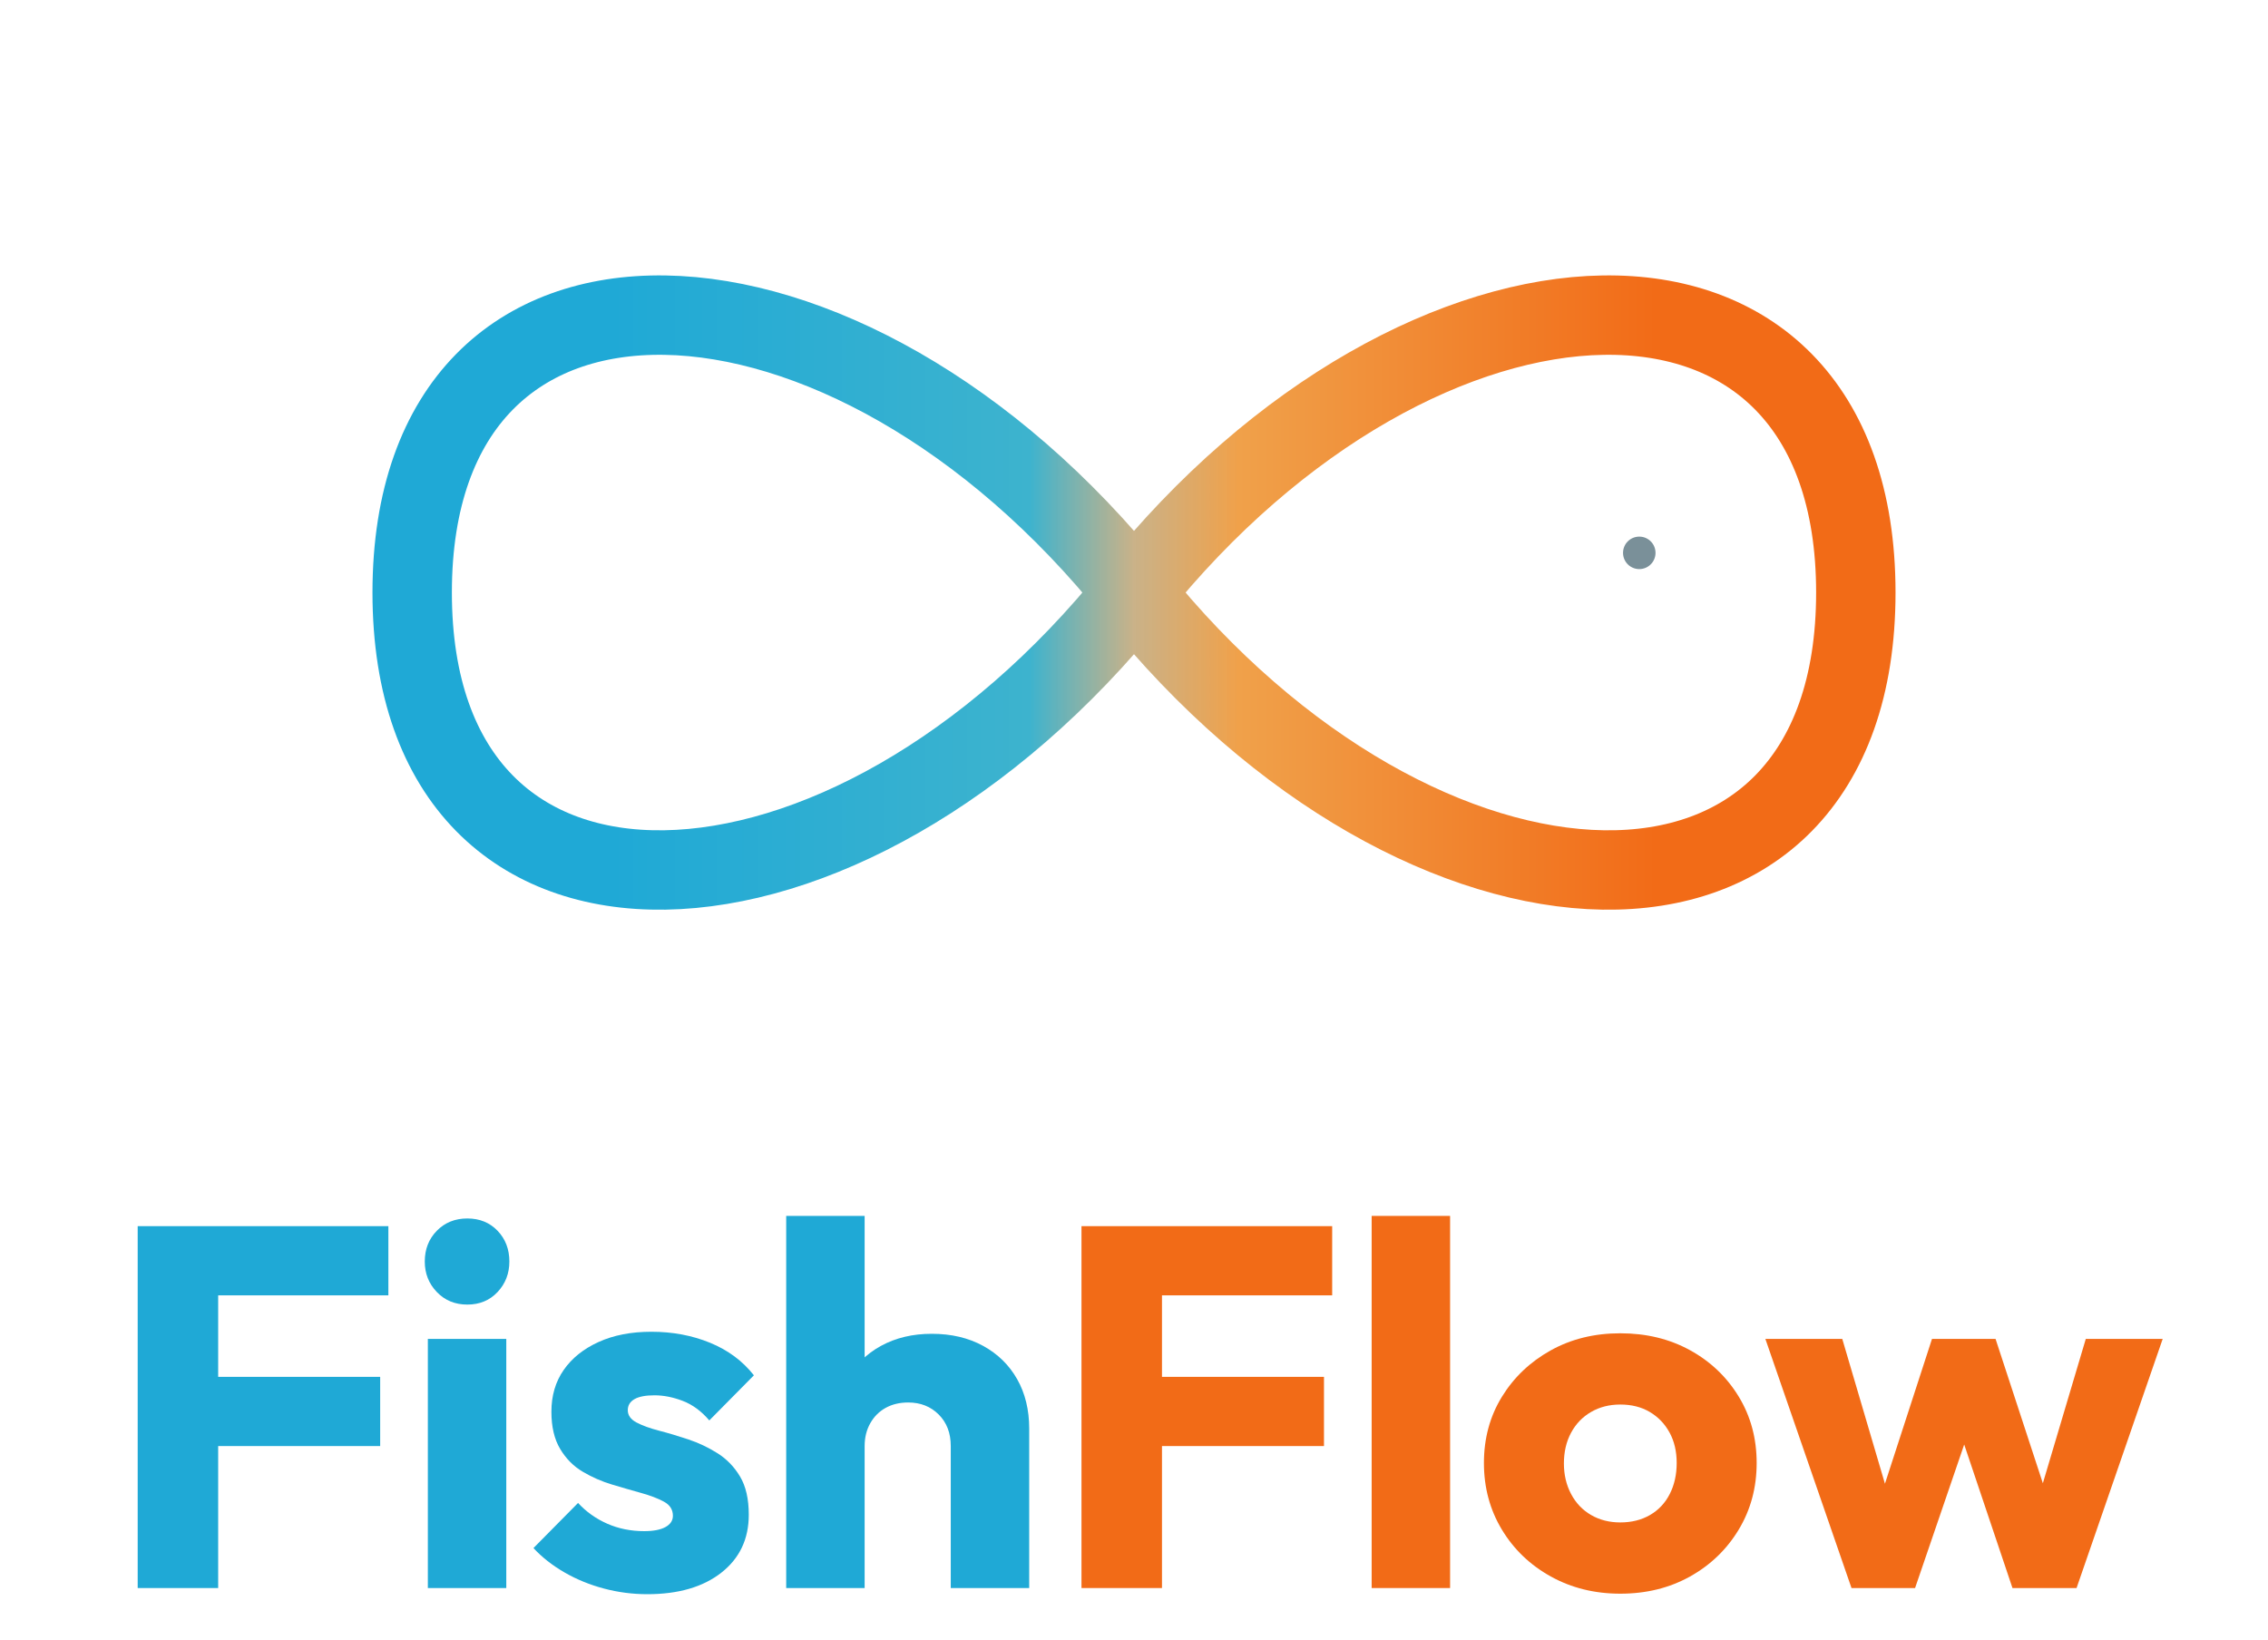
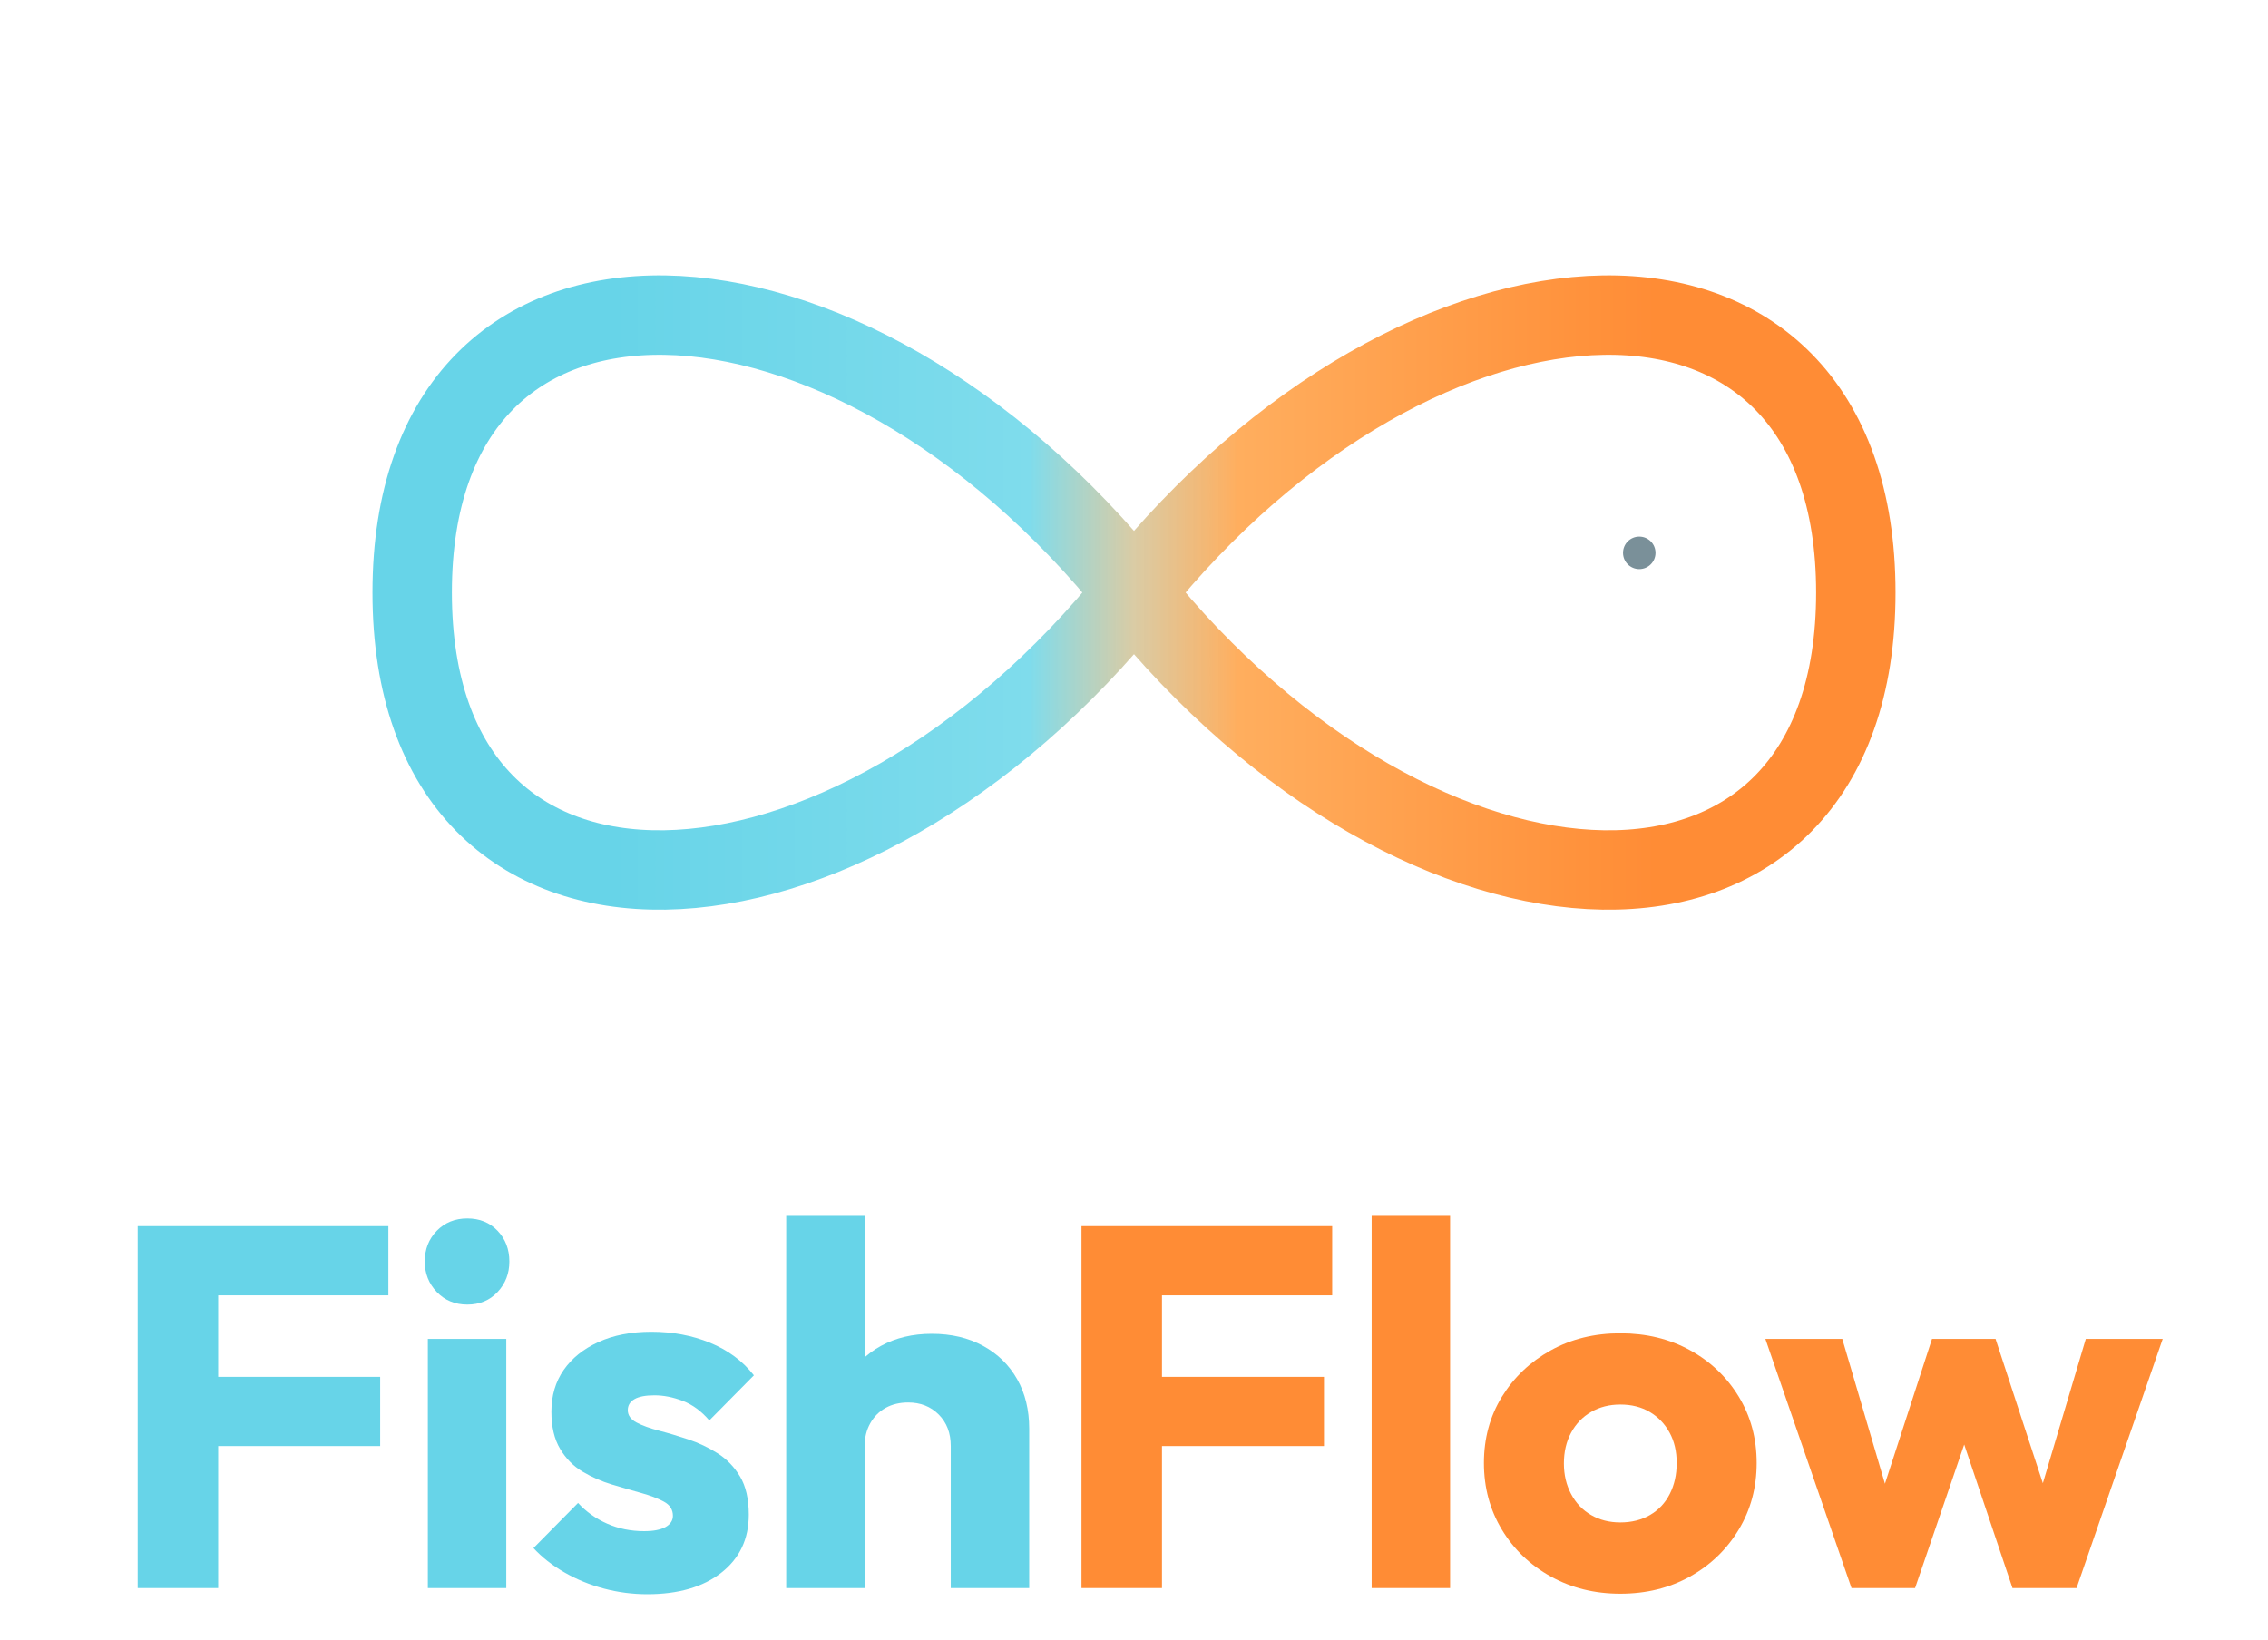
<svg xmlns="http://www.w3.org/2000/svg" viewBox="0 0 884.8 639.6" role="img" aria-label="FishFlow">
  <defs>
    <linearGradient id="ff-tide" x1="14%" y1="50%" x2="86%" y2="50%">
-       <stop offset="0%" stop-color="#1FA9D6" />
-       <stop offset="40%" stop-color="#3DB3CE" />
-       <stop offset="50%" stop-color="#C7AE82" stop-opacity="0.95" />
-       <stop offset="60%" stop-color="#F0A14A" />
-       <stop offset="100%" stop-color="#F26B17" />
+       <stop offset="0%" stop-color="#67D4E8" />
+       <stop offset="40%" stop-color="#7FDCEC" />
+       <stop offset="50%" stop-color="#D8C9A0" stop-opacity="0.95" />
+       <stop offset="60%" stop-color="#FFAE5E" />
+       <stop offset="100%" stop-color="#FF8C35" />
    </linearGradient>
  </defs>
  <g transform="translate(20.00 20.00) scale(0.704)">
    <path d="M 600 300 C 760 100, 1000  90, 1000 300 C 1000 510,  760 500, 600 300 C 440 100,  200  90,  200 300 C 200 510,  440 500,  600 300 Z" fill="none" stroke="url(#ff-tide)" stroke-width="44" stroke-linecap="round" stroke-linejoin="round" />
    <circle cx="880" cy="278" r="9" fill="#0C3445" opacity="0.55" />
  </g>
-   <path d="M13.6 0.0V-141.2H45.0V0.0ZM37.6 -55.4V-82.4H108.2V-55.4ZM37.6 -114.2V-141.2H111.4V-114.2Z" fill="#1FA9D6" transform="translate(40.115 619.615)" />
-   <path d="M126.8 0.0V-97.2H157.4V0.0ZM142.2 -110.6Q135.0 -110.6 130.3 -115.5Q125.6 -120.4 125.6 -127.4Q125.6 -134.6 130.3 -139.4Q135.0 -144.2 142.2 -144.2Q149.4 -144.2 154.0 -139.4Q158.6 -134.6 158.6 -127.4Q158.6 -120.4 154.0 -115.5Q149.4 -110.6 142.2 -110.6Z" fill="#1FA9D6" transform="translate(40.115 619.615)" />
-   <path d="M212.4 2.4Q203.8 2.4 195.5 0.2Q187.2 -2.0 180.1 -6.1Q173.0 -10.2 168.0 -15.6L185.4 -33.2Q190.2 -28.0 196.8 -25.1Q203.4 -22.2 211.2 -22.2Q216.6 -22.2 219.5 -23.8Q222.4 -25.4 222.4 -28.2Q222.4 -31.8 218.9 -33.7Q215.4 -35.6 210.0 -37.1Q204.6 -38.6 198.6 -40.4Q192.6 -42.2 187.2 -45.4Q181.8 -48.6 178.4 -54.3Q175.0 -60.0 175.0 -68.8Q175.0 -78.2 179.8 -85.1Q184.6 -92.0 193.4 -96.0Q202.2 -100.0 214.0 -100.0Q226.4 -100.0 236.9 -95.7Q247.4 -91.4 254.0 -83.0L236.6 -65.4Q232.0 -70.8 226.3 -73.0Q220.6 -75.2 215.2 -75.2Q210.0 -75.2 207.4 -73.7Q204.8 -72.2 204.8 -69.4Q204.8 -66.4 208.2 -64.6Q211.6 -62.8 217.0 -61.4Q222.4 -60.0 228.4 -58.0Q234.4 -56.0 239.8 -52.6Q245.2 -49.2 248.6 -43.5Q252.0 -37.8 252.0 -28.6Q252.0 -14.4 241.3 -6.0Q230.6 2.4 212.4 2.4Z" fill="#1FA9D6" transform="translate(40.115 619.615)" />
-   <path d="M330.8 0.0V-55.4Q330.8 -63.0 326.1 -67.7Q321.4 -72.4 314.2 -72.4Q309.2 -72.4 305.4 -70.3Q301.6 -68.2 299.4 -64.3Q297.2 -60.4 297.2 -55.4L285.4 -61.2Q285.4 -72.6 290.2 -81.2Q295.0 -89.8 303.6 -94.5Q312.2 -99.2 323.4 -99.2Q334.8 -99.2 343.4 -94.5Q352.0 -89.8 356.7 -81.5Q361.4 -73.2 361.4 -62.2V0.0ZM266.6 0.0V-145.2H297.2V0.0Z" fill="#1FA9D6" transform="translate(40.115 619.615)" />
-   <path d="M381.8 0.0V-141.2H413.2V0.0ZM405.8 -55.4V-82.4H476.4V-55.4ZM405.8 -114.2V-141.2H479.6V-114.2Z" fill="#F26B17" transform="translate(40.115 619.615)" />
-   <path d="M495 0.0V-145.2H525.6V0.0Z" fill="#F26B17" transform="translate(40.115 619.615)" />
-   <path d="M592 2.2Q577 2.2 564.9 -4.5Q552.8 -11.2 545.8 -22.8Q538.8 -34.4 538.8 -48.8Q538.8 -63.2 545.8 -74.6Q552.8 -86.0 564.8 -92.7Q576.8 -99.4 592 -99.4Q607.2 -99.4 619.2 -92.8Q631.2 -86.2 638.2 -74.7Q645.2 -63.2 645.2 -48.8Q645.2 -34.4 638.2 -22.8Q631.2 -11.2 619.2 -4.5Q607.2 2.2 592 2.2ZM592 -25.6Q598.6 -25.6 603.6 -28.5Q608.6 -31.4 611.3 -36.7Q614 -42.0 614 -48.8Q614 -55.6 611.2 -60.7Q608.4 -65.8 603.5 -68.7Q598.6 -71.6 592 -71.6Q585.6 -71.6 580.6 -68.7Q575.6 -65.8 572.8 -60.6Q570 -55.4 570 -48.6Q570 -42.0 572.8 -36.7Q575.6 -31.4 580.6 -28.5Q585.6 -25.6 592 -25.6Z" fill="#F26B17" transform="translate(40.115 619.615)" />
-   <path d="M682.2 0.0 648.6 -97.2H678.6L699.4 -26.6L690.6 -26.4L713.6 -97.2H738.4L761.6 -26.4L752.6 -26.6L773.6 -97.2H803.6L770 0.0H745L722.4 -67.2H730L707 0.0Z" fill="#F26B17" transform="translate(40.115 619.615)" />
+   <path d="M13.6 0.0V-141.2H45.0V0.0ZM37.6 -55.4V-82.4H108.2V-55.4ZM37.6 -114.2V-141.2H111.4V-114.2Z" fill="#67D4E8" transform="translate(40.115 619.615)" />
+   <path d="M126.8 0.0V-97.2H157.4V0.0ZM142.2 -110.6Q135.0 -110.6 130.3 -115.5Q125.6 -120.4 125.6 -127.4Q125.6 -134.6 130.3 -139.4Q135.0 -144.2 142.2 -144.2Q149.4 -144.2 154.0 -139.4Q158.6 -134.6 158.6 -127.4Q158.6 -120.4 154.0 -115.5Q149.4 -110.6 142.2 -110.6Z" fill="#67D4E8" transform="translate(40.115 619.615)" />
+   <path d="M212.4 2.4Q203.8 2.4 195.5 0.2Q187.2 -2.0 180.1 -6.1Q173.0 -10.2 168.0 -15.6L185.4 -33.2Q190.2 -28.0 196.8 -25.1Q203.4 -22.2 211.2 -22.2Q216.6 -22.2 219.5 -23.8Q222.4 -25.4 222.4 -28.2Q222.4 -31.8 218.9 -33.7Q215.4 -35.6 210.0 -37.1Q204.6 -38.6 198.6 -40.4Q192.6 -42.2 187.2 -45.4Q181.8 -48.6 178.4 -54.3Q175.0 -60.0 175.0 -68.8Q175.0 -78.2 179.8 -85.1Q184.6 -92.0 193.4 -96.0Q202.2 -100.0 214.0 -100.0Q226.4 -100.0 236.9 -95.7Q247.4 -91.4 254.0 -83.0L236.6 -65.4Q232.0 -70.8 226.3 -73.0Q220.6 -75.2 215.2 -75.2Q210.0 -75.2 207.4 -73.7Q204.8 -72.2 204.8 -69.4Q204.8 -66.4 208.2 -64.6Q211.6 -62.8 217.0 -61.4Q222.4 -60.0 228.4 -58.0Q234.4 -56.0 239.8 -52.6Q245.2 -49.2 248.6 -43.5Q252.0 -37.8 252.0 -28.6Q252.0 -14.4 241.3 -6.0Q230.6 2.4 212.4 2.4Z" fill="#67D4E8" transform="translate(40.115 619.615)" />
+   <path d="M330.8 0.0V-55.4Q330.8 -63.0 326.1 -67.7Q321.4 -72.4 314.2 -72.4Q309.2 -72.4 305.4 -70.3Q301.6 -68.2 299.4 -64.3Q297.2 -60.4 297.2 -55.4L285.4 -61.2Q285.4 -72.6 290.2 -81.2Q295.0 -89.8 303.6 -94.5Q312.2 -99.2 323.4 -99.2Q334.8 -99.2 343.4 -94.5Q352.0 -89.8 356.7 -81.5Q361.4 -73.2 361.4 -62.2V0.0ZM266.6 0.0V-145.2H297.2V0.0Z" fill="#67D4E8" transform="translate(40.115 619.615)" />
+   <path d="M381.8 0.0V-141.2H413.2V0.0ZM405.8 -55.4V-82.4H476.4V-55.4ZM405.8 -114.2V-141.2H479.6V-114.2Z" fill="#FF8C35" transform="translate(40.115 619.615)" />
+   <path d="M495 0.0V-145.2H525.6V0.0Z" fill="#FF8C35" transform="translate(40.115 619.615)" />
+   <path d="M592 2.2Q577 2.2 564.9 -4.5Q552.8 -11.2 545.8 -22.8Q538.8 -34.4 538.8 -48.8Q538.8 -63.2 545.8 -74.6Q552.8 -86.0 564.8 -92.7Q576.8 -99.4 592 -99.4Q607.2 -99.4 619.2 -92.8Q631.2 -86.2 638.2 -74.7Q645.2 -63.2 645.2 -48.8Q645.2 -34.4 638.2 -22.8Q631.2 -11.2 619.2 -4.5Q607.2 2.2 592 2.2ZM592 -25.6Q598.6 -25.6 603.6 -28.5Q608.6 -31.4 611.3 -36.7Q614 -42.0 614 -48.8Q614 -55.6 611.2 -60.7Q608.4 -65.8 603.5 -68.7Q598.6 -71.6 592 -71.6Q585.6 -71.6 580.6 -68.7Q575.6 -65.8 572.8 -60.6Q570 -55.4 570 -48.6Q570 -42.0 572.8 -36.7Q575.6 -31.4 580.6 -28.5Q585.6 -25.6 592 -25.6Z" fill="#FF8C35" transform="translate(40.115 619.615)" />
+   <path d="M682.2 0.0 648.6 -97.2H678.6L699.4 -26.6L690.6 -26.4L713.6 -97.2H738.4L761.6 -26.4L752.6 -26.6L773.6 -97.2H803.6L770 0.0H745L722.4 -67.2H730L707 0.0Z" fill="#FF8C35" transform="translate(40.115 619.615)" />
</svg>
